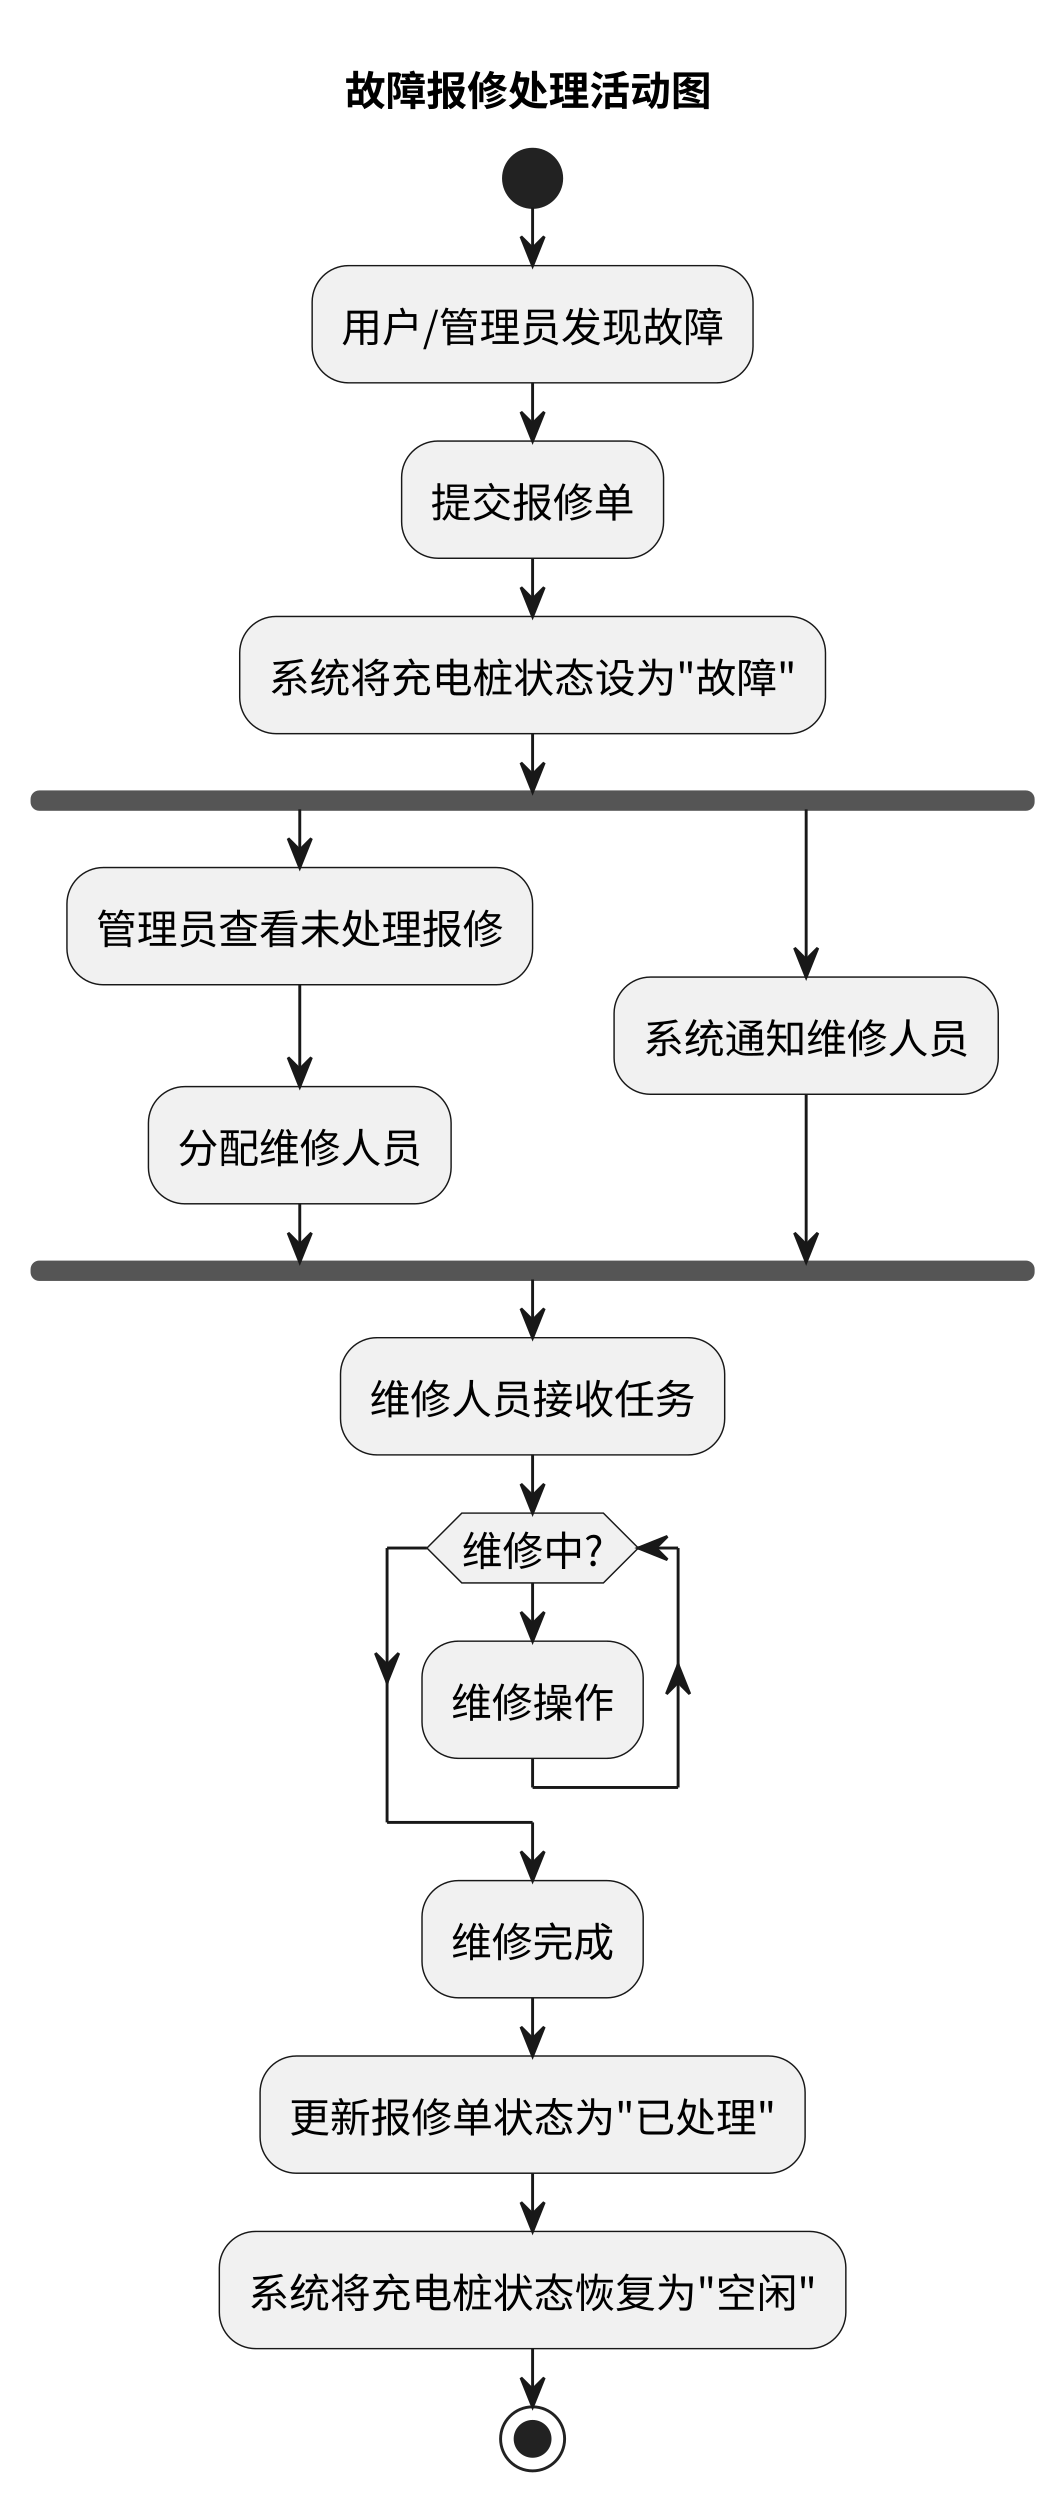
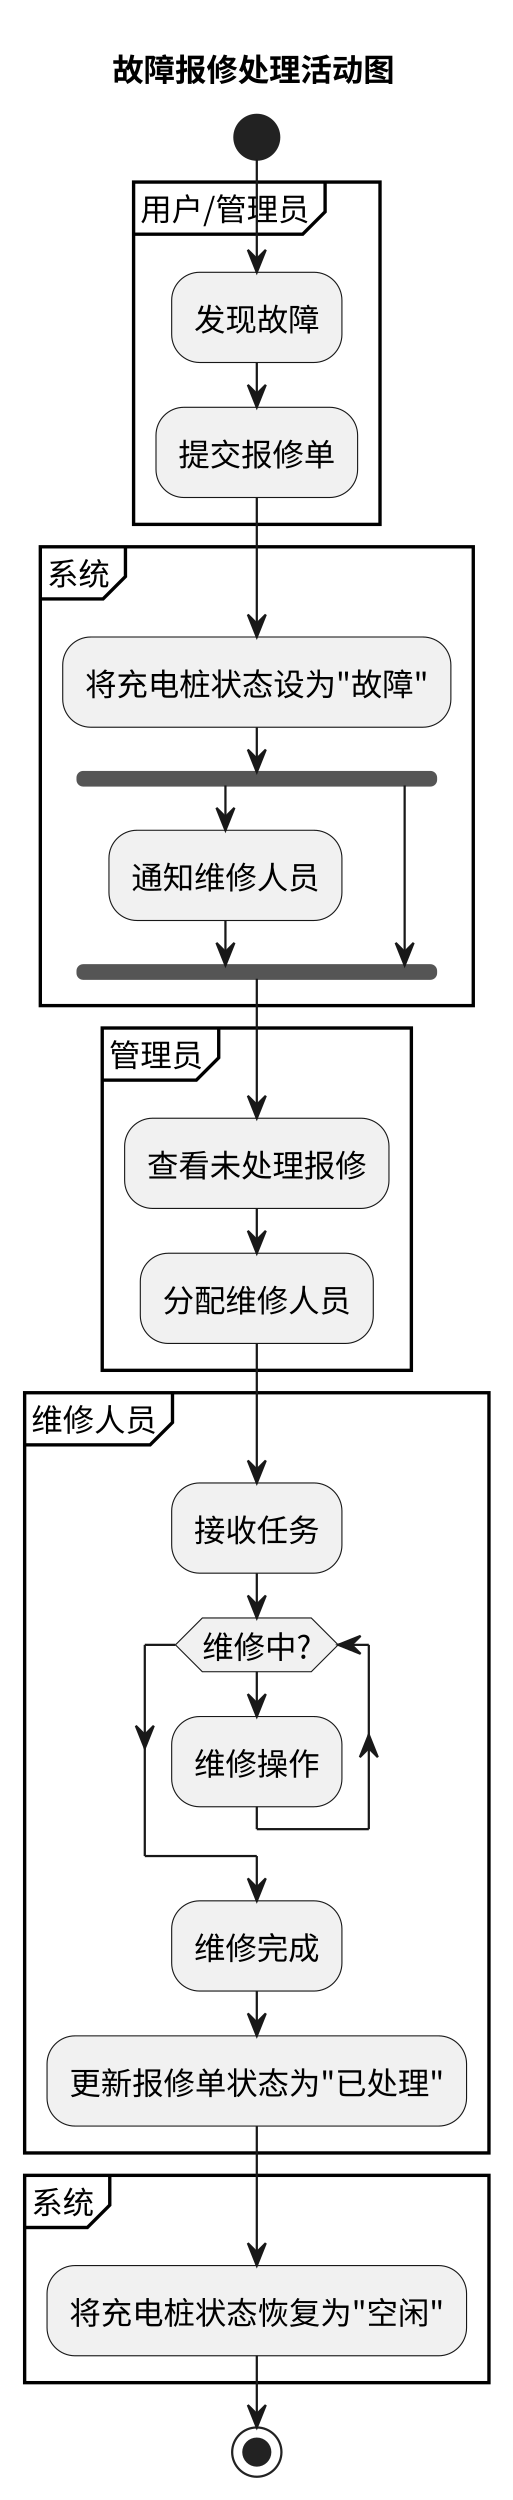
- <svg xmlns="http://www.w3.org/2000/svg" contentStyleType="text/css" data-diagram-type="ACTIVITY" height="859px" preserveAspectRatio="none" style="width:365px;height:859px;background:#FFFFFF;" version="1.1" viewBox="0 0 365 859" width="365px" zoomAndPan="magnify">
+ <svg xmlns="http://www.w3.org/2000/svg" contentStyleType="text/css" data-diagram-type="ACTIVITY" height="1116px" preserveAspectRatio="none" style="width:229px;height:1116px;background:#FFFFFF;" version="1.1" viewBox="0 0 229 1116" width="229px" zoomAndPan="magnify">
  <defs />
  <g>
    <g class="title" data-source-line="3">
-       <text fill="#000000" font-family="Noto Sans CJK SC" font-size="14" font-weight="bold" lengthAdjust="spacing" textLength="125.999" x="118.5" y="36.24">故障报修处理活动图</text>
+       <text fill="#000000" font-family="Noto Sans CJK SC" font-size="14" font-weight="bold" lengthAdjust="spacing" textLength="125.999" x="50.136" y="36.24">故障报修处理活动图</text>
    </g>
-     <ellipse cx="183" cy="61.272" fill="#222222" rx="10" ry="10" style="stroke:#222222;stroke-width:1;" />
-     <rect fill="#F1F1F1" height="40.272" rx="12.5" ry="12.5" style="stroke:#181818;stroke-width:0.5;" width="151.487" x="107.256" y="91.272" />
-     <text fill="#000000" font-family="Noto Sans CJK SC" font-size="14" lengthAdjust="spacing" textLength="131.487" x="117.256" y="117.512">用户/管理员发现故障</text>
-     <rect fill="#F1F1F1" height="40.272" rx="12.5" ry="12.5" style="stroke:#181818;stroke-width:0.5;" width="90" x="138" y="151.544" />
-     <text fill="#000000" font-family="Noto Sans CJK SC" font-size="14" lengthAdjust="spacing" textLength="70" x="148" y="177.784">提交报修单</text>
-     <rect fill="#F1F1F1" height="40.272" rx="12.5" ry="12.5" style="stroke:#181818;stroke-width:0.5;" width="201.271" x="82.364" y="211.816" />
-     <text fill="#000000" font-family="Noto Sans CJK SC" font-size="14" lengthAdjust="spacing" textLength="181.271" x="92.364" y="238.056">系统将充电桩状态设为"故障"</text>
-     <rect fill="#555555" height="6" rx="2.5" ry="2.5" style="stroke:#555555;stroke-width:1;" width="343.999" x="11" y="272.088" />
-     <rect fill="#F1F1F1" height="40.272" rx="12.5" ry="12.5" style="stroke:#181818;stroke-width:0.5;" width="159.999" x="23" y="298.088" />
-     <text fill="#000000" font-family="Noto Sans CJK SC" font-size="14" lengthAdjust="spacing" textLength="139.999" x="33" y="324.328">管理员查看未处理报修</text>
-     <rect fill="#F1F1F1" height="40.272" rx="12.5" ry="12.5" style="stroke:#181818;stroke-width:0.5;" width="104" x="51" y="373.36" />
-     <text fill="#000000" font-family="Noto Sans CJK SC" font-size="14" lengthAdjust="spacing" textLength="84" x="61" y="399.599">分配维修人员</text>
-     <rect fill="#F1F1F1" height="40.272" rx="12.5" ry="12.5" style="stroke:#181818;stroke-width:0.5;" width="132" x="210.999" y="335.724" />
-     <text fill="#000000" font-family="Noto Sans CJK SC" font-size="14" lengthAdjust="spacing" textLength="111.999" x="220.999" y="361.964">系统通知维修人员</text>
-     <rect fill="#555555" height="6" rx="2.5" ry="2.5" style="stroke:#555555;stroke-width:1;" width="343.999" x="11" y="433.632" />
-     <rect fill="#F1F1F1" height="40.272" rx="12.5" ry="12.5" style="stroke:#181818;stroke-width:0.5;" width="132" x="117" y="459.632" />
-     <text fill="#000000" font-family="Noto Sans CJK SC" font-size="14" lengthAdjust="spacing" textLength="111.999" x="127" y="485.871">维修人员接收任务</text>
-     <rect fill="#F1F1F1" height="40.272" rx="12.5" ry="12.5" style="stroke:#181818;stroke-width:0.5;" width="76" x="145" y="563.903" />
-     <text fill="#000000" font-family="Noto Sans CJK SC" font-size="14" lengthAdjust="spacing" textLength="56" x="155" y="590.143">维修操作</text>
-     <polygon fill="#F1F1F1" points="158.682,519.903,207.317,519.903,219.317,531.903,207.317,543.903,158.682,543.903,146.682,531.903,158.682,519.903" style="stroke:#181818;stroke-width:0.5;" />
-     <text fill="#000000" font-family="Noto Sans CJK SC" font-size="14" lengthAdjust="spacing" textLength="48.636" x="158.682" y="538.007">维修中?</text>
-     <rect fill="#F1F1F1" height="40.272" rx="12.5" ry="12.5" style="stroke:#181818;stroke-width:0.5;" width="76" x="145" y="646.175" />
-     <text fill="#000000" font-family="Noto Sans CJK SC" font-size="14" lengthAdjust="spacing" textLength="56" x="155" y="672.415">维修完成</text>
-     <rect fill="#F1F1F1" height="40.272" rx="12.5" ry="12.5" style="stroke:#181818;stroke-width:0.5;" width="187.271" x="89.364" y="706.447" />
-     <text fill="#000000" font-family="Noto Sans CJK SC" font-size="14" lengthAdjust="spacing" textLength="167.271" x="99.364" y="732.687">更新报修单状态为"已处理"</text>
-     <rect fill="#F1F1F1" height="40.272" rx="12.5" ry="12.5" style="stroke:#181818;stroke-width:0.5;" width="215.271" x="75.364" y="766.719" />
-     <text fill="#000000" font-family="Noto Sans CJK SC" font-size="14" lengthAdjust="spacing" textLength="195.271" x="85.364" y="792.959">系统将充电桩状态恢复为"空闲"</text>
-     <ellipse cx="183" cy="837.991" fill="none" rx="11" ry="11" style="stroke:#222222;stroke-width:1;" />
-     <ellipse cx="183" cy="837.991" fill="#222222" rx="6" ry="6" style="stroke:#222222;stroke-width:1;" />
-     <line style="stroke:#181818;stroke-width:1;" x1="183" x2="183" y1="71.272" y2="91.272" />
-     <polygon fill="#181818" points="179,81.272,183,91.272,187,81.272,183,85.272" style="stroke:#181818;stroke-width:1;" />
-     <line style="stroke:#181818;stroke-width:1;" x1="183" x2="183" y1="131.544" y2="151.544" />
-     <polygon fill="#181818" points="179,141.544,183,151.544,187,141.544,183,145.544" style="stroke:#181818;stroke-width:1;" />
-     <line style="stroke:#181818;stroke-width:1;" x1="183" x2="183" y1="191.816" y2="211.816" />
-     <polygon fill="#181818" points="179,201.816,183,211.816,187,201.816,183,205.816" style="stroke:#181818;stroke-width:1;" />
-     <line style="stroke:#181818;stroke-width:1;" x1="103" x2="103" y1="338.36" y2="373.36" />
-     <polygon fill="#181818" points="99,363.36,103,373.36,107,363.36,103,367.36" style="stroke:#181818;stroke-width:1;" />
-     <line style="stroke:#181818;stroke-width:1;" x1="103" x2="103" y1="278.088" y2="298.088" />
-     <polygon fill="#181818" points="99,288.088,103,298.088,107,288.088,103,292.088" style="stroke:#181818;stroke-width:1;" />
-     <line style="stroke:#181818;stroke-width:1;" x1="276.999" x2="276.999" y1="278.088" y2="335.724" />
-     <polygon fill="#181818" points="272.999,325.724,276.999,335.724,280.999,325.724,276.999,329.724" style="stroke:#181818;stroke-width:1;" />
-     <line style="stroke:#181818;stroke-width:1;" x1="103" x2="103" y1="413.632" y2="433.632" />
-     <polygon fill="#181818" points="99,423.632,103,433.632,107,423.632,103,427.632" style="stroke:#181818;stroke-width:1;" />
-     <line style="stroke:#181818;stroke-width:1;" x1="276.999" x2="276.999" y1="375.995" y2="433.632" />
-     <polygon fill="#181818" points="272.999,423.632,276.999,433.632,280.999,423.632,276.999,427.632" style="stroke:#181818;stroke-width:1;" />
-     <line style="stroke:#181818;stroke-width:1;" x1="183" x2="183" y1="252.088" y2="272.088" />
-     <polygon fill="#181818" points="179,262.088,183,272.088,187,262.088,183,266.088" style="stroke:#181818;stroke-width:1;" />
-     <line style="stroke:#181818;stroke-width:1;" x1="183" x2="183" y1="439.632" y2="459.632" />
-     <polygon fill="#181818" points="179,449.632,183,459.632,187,449.632,183,453.632" style="stroke:#181818;stroke-width:1;" />
-     <line style="stroke:#181818;stroke-width:1;" x1="183" x2="183" y1="543.903" y2="563.903" />
-     <polygon fill="#181818" points="179,553.903,183,563.903,187,553.903,183,557.903" style="stroke:#181818;stroke-width:1;" />
-     <line style="stroke:#181818;stroke-width:1;" x1="183" x2="183" y1="604.175" y2="614.175" />
-     <line style="stroke:#181818;stroke-width:1;" x1="183" x2="232.999" y1="614.175" y2="614.175" />
-     <polygon fill="#181818" points="228.999,582.039,232.999,572.039,236.999,582.039,232.999,578.039" style="stroke:#181818;stroke-width:1;" />
-     <line style="stroke:#181818;stroke-width:1;" x1="232.999" x2="232.999" y1="531.903" y2="614.175" />
-     <line style="stroke:#181818;stroke-width:1;" x1="232.999" x2="219.317" y1="531.903" y2="531.903" />
-     <polygon fill="#181818" points="229.317,527.903,219.317,531.903,229.317,535.903,225.317,531.903" style="stroke:#181818;stroke-width:1;" />
-     <line style="stroke:#181818;stroke-width:1;" x1="146.682" x2="133" y1="531.903" y2="531.903" />
-     <polygon fill="#181818" points="129,568.039,133,578.039,137,568.039,133,572.039" style="stroke:#181818;stroke-width:1;" />
-     <line style="stroke:#181818;stroke-width:1;" x1="133" x2="133" y1="531.903" y2="626.175" />
-     <line style="stroke:#181818;stroke-width:1;" x1="133" x2="183" y1="626.175" y2="626.175" />
-     <line style="stroke:#181818;stroke-width:1;" x1="183" x2="183" y1="626.175" y2="646.175" />
-     <polygon fill="#181818" points="179,636.175,183,646.175,187,636.175,183,640.175" style="stroke:#181818;stroke-width:1;" />
-     <line style="stroke:#181818;stroke-width:1;" x1="183" x2="183" y1="499.903" y2="519.903" />
-     <polygon fill="#181818" points="179,509.903,183,519.903,187,509.903,183,513.903" style="stroke:#181818;stroke-width:1;" />
-     <line style="stroke:#181818;stroke-width:1;" x1="183" x2="183" y1="686.447" y2="706.447" />
-     <polygon fill="#181818" points="179,696.447,183,706.447,187,696.447,183,700.447" style="stroke:#181818;stroke-width:1;" />
-     <line style="stroke:#181818;stroke-width:1;" x1="183" x2="183" y1="746.719" y2="766.719" />
-     <polygon fill="#181818" points="179,756.719,183,766.719,187,756.719,183,760.719" style="stroke:#181818;stroke-width:1;" />
-     <line style="stroke:#181818;stroke-width:1;" x1="183" x2="183" y1="806.991" y2="826.991" />
-     <polygon fill="#181818" points="179,816.991,183,826.991,187,816.991,183,820.991" style="stroke:#181818;stroke-width:1;" />
+     <ellipse cx="114.636" cy="61.272" fill="#222222" rx="10" ry="10" style="stroke:#222222;stroke-width:1;" />
+     <rect fill="none" height="152.816" style="stroke:#000000;stroke-width:1.5;" width="110" x="59.636" y="81.272" />
+     <path d="M145.124,81.272 L145.124,94.544 L135.124,104.544 L59.636,104.544" fill="none" style="stroke:#000000;stroke-width:1.5;" />
+     <text fill="#000000" font-family="Noto Sans CJK SC" font-size="14" lengthAdjust="spacing" textLength="75.488" x="62.636" y="98.512">用户/管理员</text>
+     <rect fill="#F1F1F1" height="40.272" rx="12.5" ry="12.5" style="stroke:#181818;stroke-width:0.5;" width="76" x="76.636" y="121.544" />
+     <text fill="#000000" font-family="Noto Sans CJK SC" font-size="14" lengthAdjust="spacing" textLength="56" x="86.636" y="147.784">发现故障</text>
+     <rect fill="#F1F1F1" height="40.272" rx="12.5" ry="12.5" style="stroke:#181818;stroke-width:0.5;" width="90" x="69.636" y="181.816" />
+     <text fill="#000000" font-family="Noto Sans CJK SC" font-size="14" lengthAdjust="spacing" textLength="70" x="79.636" y="208.056">提交报修单</text>
+     <rect fill="none" height="204.816" style="stroke:#000000;stroke-width:1.5;" width="193.271" x="18" y="244.088" />
+     <path d="M56,244.088 L56,257.36 L46,267.36 L18,267.36" fill="none" style="stroke:#000000;stroke-width:1.5;" />
+     <text fill="#000000" font-family="Noto Sans CJK SC" font-size="14" lengthAdjust="spacing" textLength="28" x="21" y="261.328">系统</text>
+     <rect fill="#F1F1F1" height="40.272" rx="12.5" ry="12.5" style="stroke:#181818;stroke-width:0.5;" width="173.271" x="28" y="284.36" />
+     <text fill="#000000" font-family="Noto Sans CJK SC" font-size="14" lengthAdjust="spacing" textLength="153.271" x="38" y="310.599">将充电桩状态设为"故障"</text>
+     <rect fill="#555555" height="6" rx="2.5" ry="2.5" style="stroke:#555555;stroke-width:1;" width="160" x="34.636" y="344.632" />
+     <rect fill="#F1F1F1" height="40.272" rx="12.5" ry="12.5" style="stroke:#181818;stroke-width:0.5;" width="104" x="48.636" y="370.632" />
+     <text fill="#000000" font-family="Noto Sans CJK SC" font-size="14" lengthAdjust="spacing" textLength="84" x="58.636" y="396.871">通知维修人员</text>
+     <rect fill="#555555" height="6" rx="2.5" ry="2.5" style="stroke:#555555;stroke-width:1;" width="160" x="34.636" y="430.903" />
+     <rect fill="none" height="152.816" style="stroke:#000000;stroke-width:1.5;" width="138" x="45.636" y="458.903" />
+     <path d="M97.636,458.903 L97.636,472.175 L87.636,482.175 L45.636,482.175" fill="none" style="stroke:#000000;stroke-width:1.5;" />
+     <text fill="#000000" font-family="Noto Sans CJK SC" font-size="14" lengthAdjust="spacing" textLength="42" x="48.636" y="476.143">管理员</text>
+     <rect fill="#F1F1F1" height="40.272" rx="12.5" ry="12.5" style="stroke:#181818;stroke-width:0.5;" width="118" x="55.636" y="499.175" />
+     <text fill="#000000" font-family="Noto Sans CJK SC" font-size="14" lengthAdjust="spacing" textLength="98" x="65.636" y="525.415">查看未处理报修</text>
+     <rect fill="#F1F1F1" height="40.272" rx="12.5" ry="12.5" style="stroke:#181818;stroke-width:0.5;" width="104" x="62.636" y="559.447" />
+     <text fill="#000000" font-family="Noto Sans CJK SC" font-size="14" lengthAdjust="spacing" textLength="84" x="72.636" y="585.687">分配维修人员</text>
+     <rect fill="none" height="339.36" style="stroke:#000000;stroke-width:1.5;" width="207.271" x="11" y="621.719" />
+     <path d="M77,621.719 L77,634.991 L67,644.991 L11,644.991" fill="none" style="stroke:#000000;stroke-width:1.5;" />
+     <text fill="#000000" font-family="Noto Sans CJK SC" font-size="14" lengthAdjust="spacing" textLength="56" x="14" y="638.959">维修人员</text>
+     <rect fill="#F1F1F1" height="40.272" rx="12.5" ry="12.5" style="stroke:#181818;stroke-width:0.5;" width="76" x="76.636" y="661.991" />
+     <text fill="#000000" font-family="Noto Sans CJK SC" font-size="14" lengthAdjust="spacing" textLength="56" x="86.636" y="688.231">接收任务</text>
+     <rect fill="#F1F1F1" height="40.272" rx="12.5" ry="12.5" style="stroke:#181818;stroke-width:0.5;" width="76" x="76.636" y="766.263" />
+     <text fill="#000000" font-family="Noto Sans CJK SC" font-size="14" lengthAdjust="spacing" textLength="56" x="86.636" y="792.503">维修操作</text>
+     <polygon fill="#F1F1F1" points="90.318,722.263,138.953,722.263,150.953,734.263,138.953,746.263,90.318,746.263,78.318,734.263,90.318,722.263" style="stroke:#181818;stroke-width:0.5;" />
+     <text fill="#000000" font-family="Noto Sans CJK SC" font-size="14" lengthAdjust="spacing" textLength="48.636" x="90.318" y="740.367">维修中?</text>
+     <rect fill="#F1F1F1" height="40.272" rx="12.5" ry="12.5" style="stroke:#181818;stroke-width:0.5;" width="76" x="76.636" y="848.535" />
+     <text fill="#000000" font-family="Noto Sans CJK SC" font-size="14" lengthAdjust="spacing" textLength="56" x="86.636" y="874.775">维修完成</text>
+     <rect fill="#F1F1F1" height="40.272" rx="12.5" ry="12.5" style="stroke:#181818;stroke-width:0.5;" width="187.271" x="21" y="908.807" />
+     <text fill="#000000" font-family="Noto Sans CJK SC" font-size="14" lengthAdjust="spacing" textLength="167.271" x="31" y="935.047">更新报修单状态为"已处理"</text>
+     <rect fill="none" height="92.544" style="stroke:#000000;stroke-width:1.5;" width="207.271" x="11" y="971.079" />
+     <path d="M49,971.079 L49,984.351 L39,994.351 L11,994.351" fill="none" style="stroke:#000000;stroke-width:1.5;" />
+     <text fill="#000000" font-family="Noto Sans CJK SC" font-size="14" lengthAdjust="spacing" textLength="28" x="14" y="988.319">系统</text>
+     <rect fill="#F1F1F1" height="40.272" rx="12.5" ry="12.5" style="stroke:#181818;stroke-width:0.5;" width="187.271" x="21" y="1011.351" />
+     <text fill="#000000" font-family="Noto Sans CJK SC" font-size="14" lengthAdjust="spacing" textLength="167.271" x="31" y="1037.591">将充电桩状态恢复为"空闲"</text>
+     <ellipse cx="114.636" cy="1094.622" fill="none" rx="11" ry="11" style="stroke:#222222;stroke-width:1;" />
+     <ellipse cx="114.636" cy="1094.622" fill="#222222" rx="6" ry="6" style="stroke:#222222;stroke-width:1;" />
+     <line style="stroke:#181818;stroke-width:1;" x1="114.636" x2="114.636" y1="161.816" y2="181.816" />
+     <polygon fill="#181818" points="110.636,171.816,114.636,181.816,118.636,171.816,114.636,175.816" style="stroke:#181818;stroke-width:1;" />
+     <line style="stroke:#181818;stroke-width:1;" x1="114.636" x2="114.636" y1="71.272" y2="121.544" />
+     <polygon fill="#181818" points="110.636,111.544,114.636,121.544,118.636,111.544,114.636,115.544" style="stroke:#181818;stroke-width:1;" />
+     <line style="stroke:#181818;stroke-width:1;" x1="100.636" x2="100.636" y1="350.632" y2="370.632" />
+     <polygon fill="#181818" points="96.636,360.632,100.636,370.632,104.636,360.632,100.636,364.632" style="stroke:#181818;stroke-width:1;" />
+     <line style="stroke:#181818;stroke-width:1;" x1="180.636" x2="180.636" y1="350.632" y2="430.903" />
+     <polygon fill="#181818" points="176.636,420.903,180.636,430.903,184.636,420.903,180.636,424.903" style="stroke:#181818;stroke-width:1;" />
+     <line style="stroke:#181818;stroke-width:1;" x1="100.636" x2="100.636" y1="410.903" y2="430.903" />
+     <polygon fill="#181818" points="96.636,420.903,100.636,430.903,104.636,420.903,100.636,424.903" style="stroke:#181818;stroke-width:1;" />
+     <line style="stroke:#181818;stroke-width:1;" x1="114.636" x2="114.636" y1="324.632" y2="344.632" />
+     <polygon fill="#181818" points="110.636,334.632,114.636,344.632,118.636,334.632,114.636,338.632" style="stroke:#181818;stroke-width:1;" />
+     <line style="stroke:#181818;stroke-width:1;" x1="114.636" x2="114.636" y1="222.088" y2="284.36" />
+     <polygon fill="#181818" points="110.636,274.36,114.636,284.36,118.636,274.36,114.636,278.36" style="stroke:#181818;stroke-width:1;" />
+     <line style="stroke:#181818;stroke-width:1;" x1="114.636" x2="114.636" y1="539.447" y2="559.447" />
+     <polygon fill="#181818" points="110.636,549.447,114.636,559.447,118.636,549.447,114.636,553.447" style="stroke:#181818;stroke-width:1;" />
+     <line style="stroke:#181818;stroke-width:1;" x1="114.636" x2="114.636" y1="436.903" y2="499.175" />
+     <polygon fill="#181818" points="110.636,489.175,114.636,499.175,118.636,489.175,114.636,493.175" style="stroke:#181818;stroke-width:1;" />
+     <line style="stroke:#181818;stroke-width:1;" x1="114.636" x2="114.636" y1="746.263" y2="766.263" />
+     <polygon fill="#181818" points="110.636,756.263,114.636,766.263,118.636,756.263,114.636,760.263" style="stroke:#181818;stroke-width:1;" />
+     <line style="stroke:#181818;stroke-width:1;" x1="114.636" x2="114.636" y1="806.535" y2="816.535" />
+     <line style="stroke:#181818;stroke-width:1;" x1="114.636" x2="164.636" y1="816.535" y2="816.535" />
+     <polygon fill="#181818" points="160.636,784.399,164.636,774.399,168.636,784.399,164.636,780.399" style="stroke:#181818;stroke-width:1;" />
+     <line style="stroke:#181818;stroke-width:1;" x1="164.636" x2="164.636" y1="734.263" y2="816.535" />
+     <line style="stroke:#181818;stroke-width:1;" x1="164.636" x2="150.953" y1="734.263" y2="734.263" />
+     <polygon fill="#181818" points="160.953,730.263,150.953,734.263,160.953,738.263,156.953,734.263" style="stroke:#181818;stroke-width:1;" />
+     <line style="stroke:#181818;stroke-width:1;" x1="78.318" x2="64.636" y1="734.263" y2="734.263" />
+     <polygon fill="#181818" points="60.636,770.399,64.636,780.399,68.636,770.399,64.636,774.399" style="stroke:#181818;stroke-width:1;" />
+     <line style="stroke:#181818;stroke-width:1;" x1="64.636" x2="64.636" y1="734.263" y2="828.535" />
+     <line style="stroke:#181818;stroke-width:1;" x1="64.636" x2="114.636" y1="828.535" y2="828.535" />
+     <line style="stroke:#181818;stroke-width:1;" x1="114.636" x2="114.636" y1="828.535" y2="848.535" />
+     <polygon fill="#181818" points="110.636,838.535,114.636,848.535,118.636,838.535,114.636,842.535" style="stroke:#181818;stroke-width:1;" />
+     <line style="stroke:#181818;stroke-width:1;" x1="114.636" x2="114.636" y1="702.263" y2="722.263" />
+     <polygon fill="#181818" points="110.636,712.263,114.636,722.263,118.636,712.263,114.636,716.263" style="stroke:#181818;stroke-width:1;" />
+     <line style="stroke:#181818;stroke-width:1;" x1="114.636" x2="114.636" y1="888.807" y2="908.807" />
+     <polygon fill="#181818" points="110.636,898.807,114.636,908.807,118.636,898.807,114.636,902.807" style="stroke:#181818;stroke-width:1;" />
+     <line style="stroke:#181818;stroke-width:1;" x1="114.636" x2="114.636" y1="599.719" y2="661.991" />
+     <polygon fill="#181818" points="110.636,651.991,114.636,661.991,118.636,651.991,114.636,655.991" style="stroke:#181818;stroke-width:1;" />
+     <line style="stroke:#181818;stroke-width:1;" x1="114.636" x2="114.636" y1="949.079" y2="1011.351" />
+     <polygon fill="#181818" points="110.636,1001.351,114.636,1011.351,118.636,1001.351,114.636,1005.351" style="stroke:#181818;stroke-width:1;" />
+     <line style="stroke:#181818;stroke-width:1;" x1="114.636" x2="114.636" y1="1051.622" y2="1083.622" />
+     <polygon fill="#181818" points="110.636,1073.622,114.636,1083.622,118.636,1073.622,114.636,1077.622" style="stroke:#181818;stroke-width:1;" />
  </g>
</svg>
